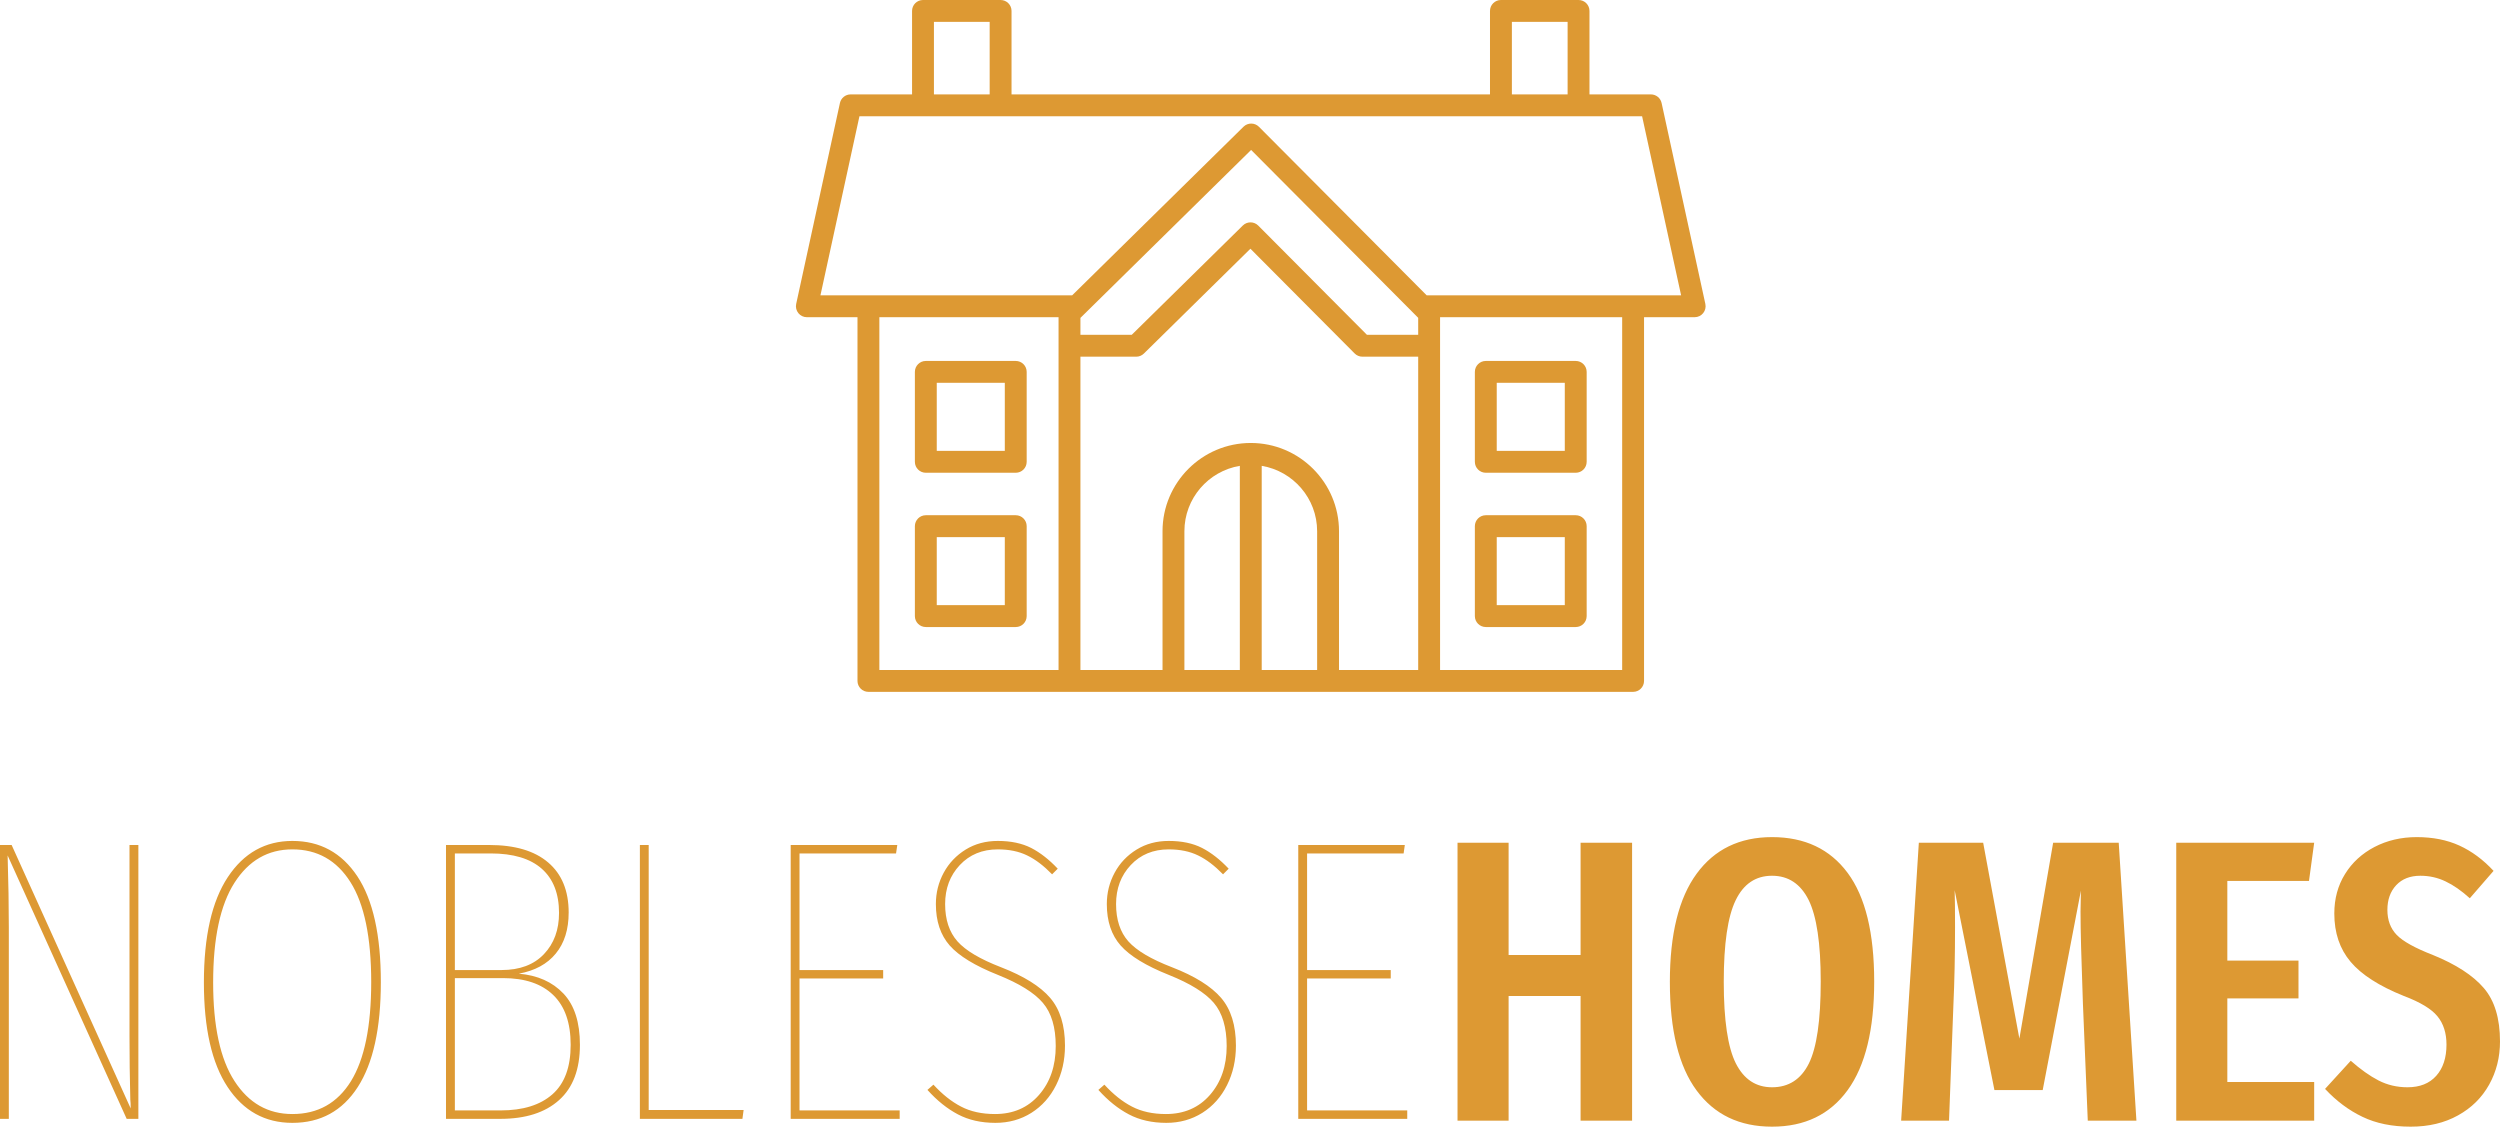
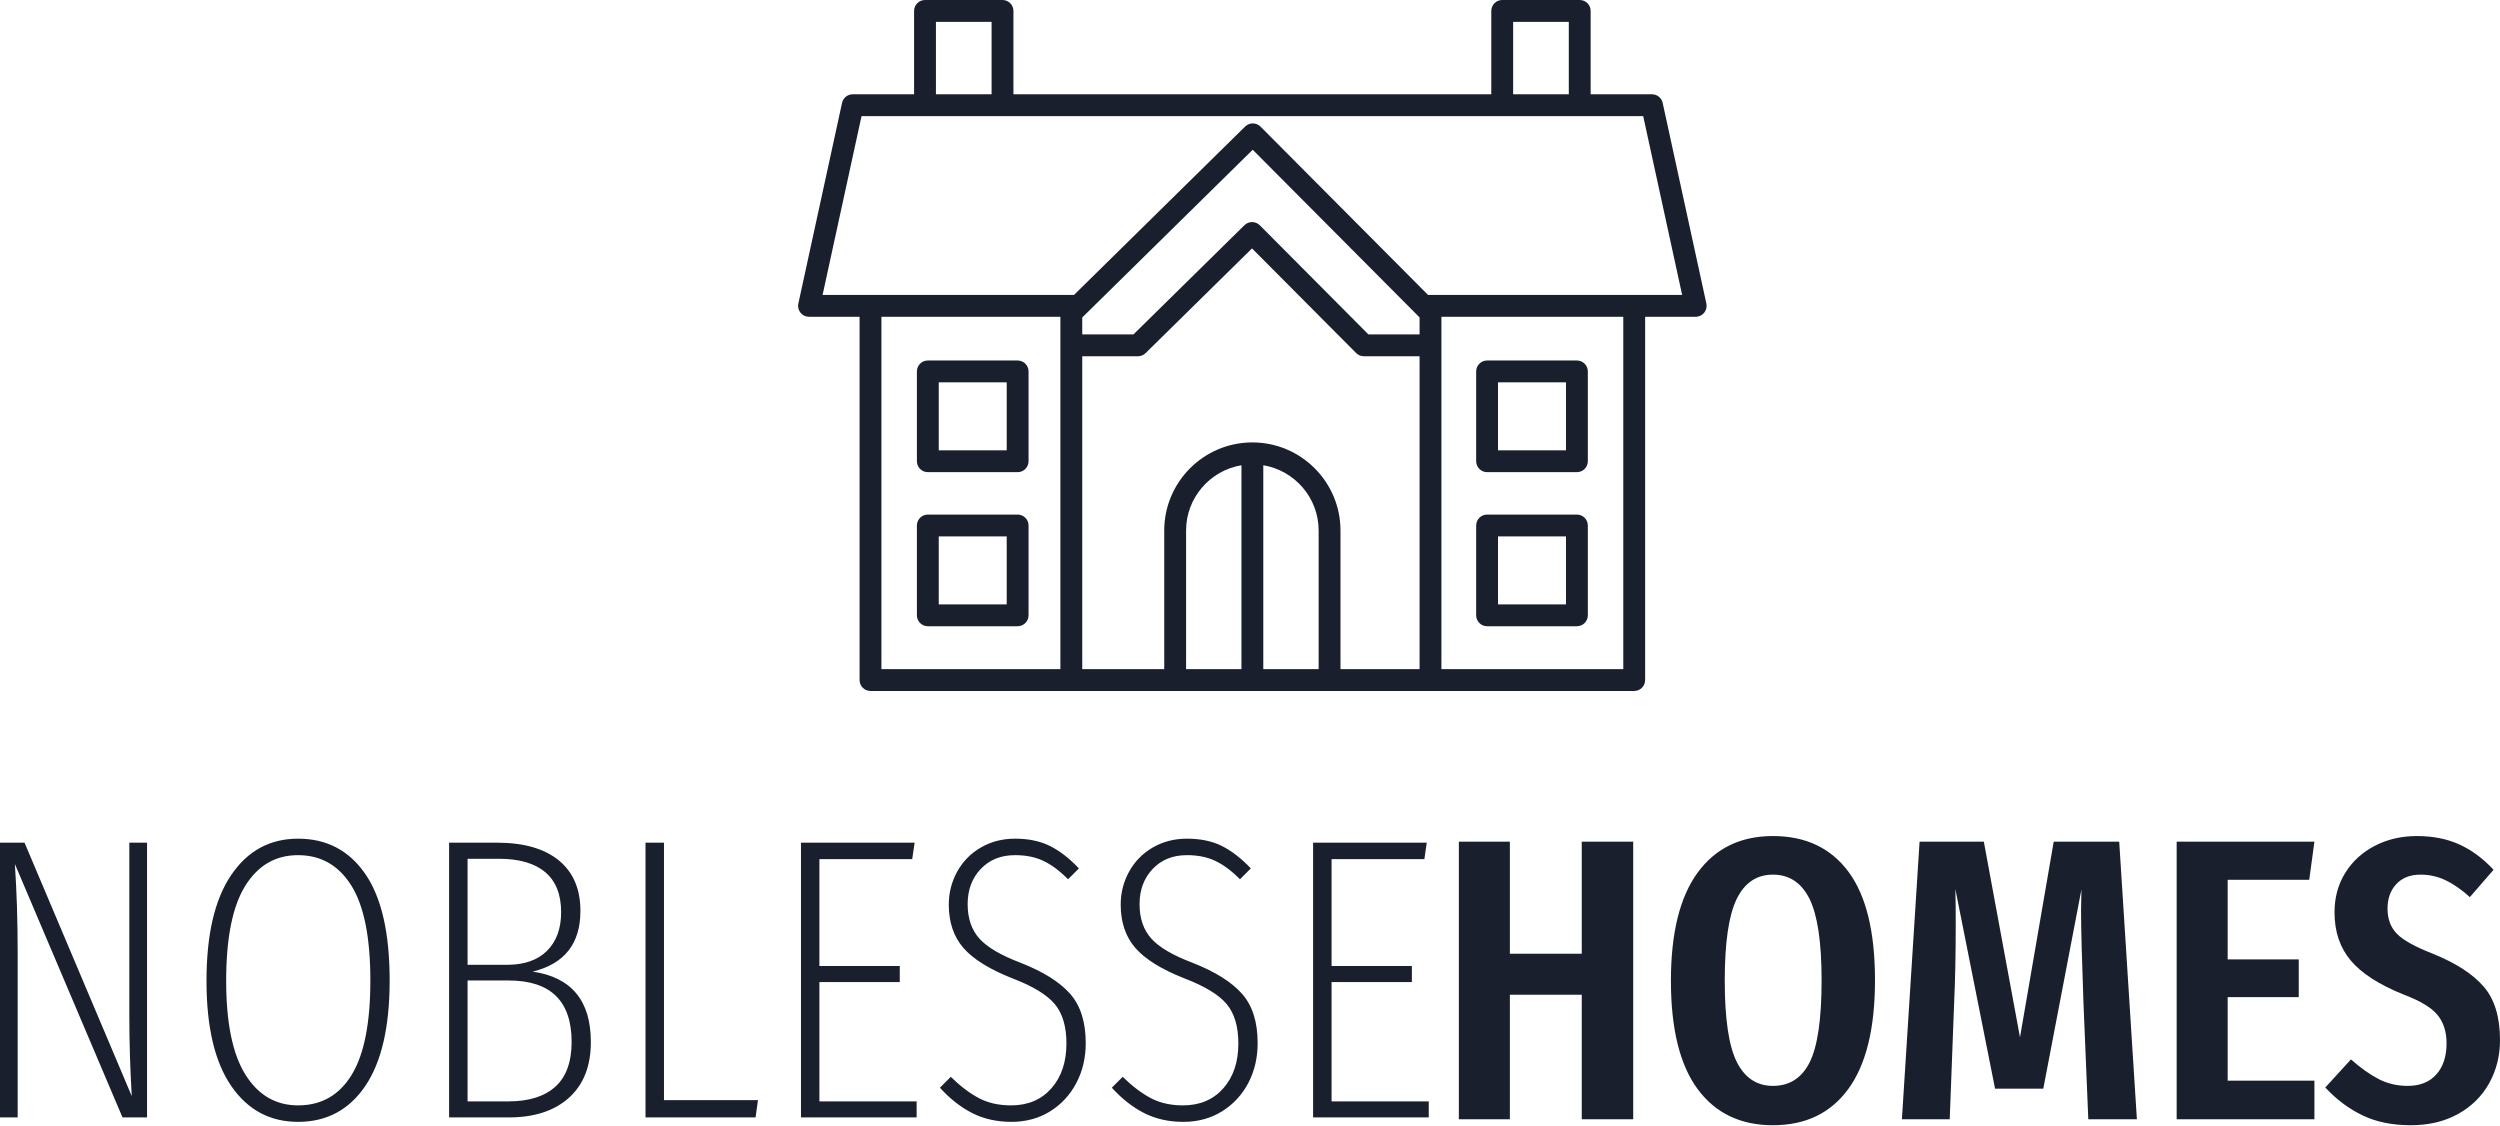
- <svg xmlns="http://www.w3.org/2000/svg" id="SvgjsSvg4445" version="1.1" viewBox="328 328 3440.01 1550.3">
-   <defs id="SvgjsDefs4446" />
-   <g id="SvgjsG4447" transform="translate(328, 328) scale(34.4)" opacity="1">
-     <defs id="SvgjsDefs1746" />
-     <g id="SvgjsG1747" transform="scale(0.2164502)" opacity="1">
-       <g id="SvgjsG1748" class="text" transform="translate(127.65, 206.7651) scale(1)" light-content="false" fill="#dd9933">
-         <path d="M-102.08 0L-102.08 -50.61L-103.72 -50.61L-103.72 -15.24C-103.72 -11.42 -103.67 -7.53 -103.57 -3.57C-103.52 -3.17 -103.5 -2.63 -103.5 -1.93L-125.5 -50.61L-127.65 -50.61L-127.65 0L-126.02 0L-126.02 -35.45C-126.02 -39.22 -126.09 -43.63 -126.24 -48.68L-104.24 0Z M-61.61 -44.82C-64.51 -49.18 -68.51 -51.36 -73.62 -51.36C-78.62 -51.36 -82.6 -49.13 -85.55 -44.67C-88.5 -40.21 -89.97 -33.72 -89.97 -25.2C-89.97 -16.72 -88.51 -10.28 -85.58 -5.87C-82.66 -1.46 -78.67 0.74 -73.62 0.74C-68.42 0.74 -64.39 -1.46 -61.54 -5.87C-58.69 -10.28 -57.27 -16.75 -57.27 -25.27C-57.27 -33.94 -58.72 -40.46 -61.61 -44.82ZM-84.32 -43.63C-81.69 -47.74 -78.13 -49.8 -73.62 -49.8C-69.01 -49.8 -65.43 -47.78 -62.88 -43.74C-60.33 -39.7 -59.05 -33.55 -59.05 -25.27C-59.05 -17.09 -60.3 -10.99 -62.8 -6.95C-65.31 -2.91 -68.91 -0.89 -73.62 -0.89C-78.13 -0.89 -81.69 -2.92 -84.32 -6.99C-86.95 -11.05 -88.26 -17.12 -88.26 -25.2C-88.26 -33.37 -86.95 -39.52 -84.32 -43.63Z M-23.52 -23.15C-25.56 -25.31 -28.31 -26.53 -31.77 -26.83C-28.8 -27.38 -26.52 -28.61 -24.94 -30.55C-23.35 -32.48 -22.56 -35.01 -22.56 -38.13C-22.56 -42.14 -23.82 -45.23 -26.35 -47.38C-28.87 -49.54 -32.52 -50.61 -37.27 -50.61L-45.23 -50.61L-45.23 0L-35.19 0C-30.53 0 -26.92 -1.15 -24.34 -3.46C-21.76 -5.76 -20.48 -9.17 -20.48 -13.68C-20.48 -17.84 -21.49 -21 -23.52 -23.15ZM-43.59 -49.05L-36.98 -49.05C-32.81 -49.05 -29.67 -48.11 -27.54 -46.23C-25.41 -44.35 -24.34 -41.62 -24.34 -38.05C-24.34 -34.93 -25.27 -32.39 -27.13 -30.44C-28.99 -28.48 -31.6 -27.5 -34.97 -27.5L-43.59 -27.5ZM-25.57 -4.53C-27.82 -2.55 -31.01 -1.56 -35.12 -1.56L-43.59 -1.56L-43.59 -26.01L-34.67 -26.01C-30.66 -26.01 -27.57 -24.97 -25.42 -22.89C-23.26 -20.81 -22.19 -17.74 -22.19 -13.68C-22.19 -9.56 -23.31 -6.52 -25.57 -4.53Z M-7.77 -50.61L-9.4 -50.61L-9.4 0L9.55 0L9.77 -1.64L-7.77 -1.64Z M38.17 -50.61L18.47 -50.61L18.47 0L38.61 0L38.61 -1.56L20.1 -1.56L20.1 -25.94L35.56 -25.94L35.56 -27.5L20.1 -27.5L20.1 -49.05L37.94 -49.05Z M62.92 -50.06C61.23 -50.92 59.17 -51.36 56.75 -51.36C54.52 -51.36 52.53 -50.83 50.8 -49.76C49.07 -48.69 47.72 -47.27 46.75 -45.49C45.78 -43.7 45.3 -41.77 45.3 -39.69C45.3 -36.52 46.16 -33.97 47.86 -32.03C49.57 -30.1 52.53 -28.29 56.75 -26.61C60.71 -25.02 63.49 -23.3 65.07 -21.44C66.66 -19.58 67.45 -16.92 67.45 -13.45C67.45 -9.79 66.42 -6.78 64.36 -4.42C62.31 -2.07 59.6 -0.89 56.23 -0.89C53.8 -0.89 51.7 -1.35 49.95 -2.27C48.19 -3.18 46.49 -4.53 44.85 -6.32L43.74 -5.35C45.52 -3.37 47.41 -1.86 49.39 -0.82C51.37 0.22 53.67 0.74 56.3 0.74C58.78 0.74 61 0.12 62.95 -1.11C64.91 -2.35 66.43 -4.06 67.52 -6.24C68.61 -8.42 69.16 -10.85 69.16 -13.53C69.16 -17.29 68.24 -20.24 66.41 -22.37C64.58 -24.5 61.55 -26.39 57.34 -28.02C53.48 -29.51 50.79 -31.1 49.28 -32.81C47.77 -34.52 47.01 -36.82 47.01 -39.69C47.01 -42.56 47.91 -44.97 49.72 -46.9C51.53 -48.83 53.87 -49.8 56.75 -49.8C58.83 -49.8 60.64 -49.43 62.17 -48.68C63.71 -47.94 65.24 -46.77 66.78 -45.19L67.82 -46.23C66.24 -47.91 64.6 -49.19 62.92 -50.06Z M94.5 -50.06C92.82 -50.92 90.76 -51.36 88.33 -51.36C86.1 -51.36 84.12 -50.83 82.39 -49.76C80.65 -48.69 79.3 -47.27 78.34 -45.49C77.37 -43.7 76.89 -41.77 76.89 -39.69C76.89 -36.52 77.74 -33.97 79.45 -32.03C81.16 -30.1 84.12 -28.29 88.33 -26.61C92.3 -25.02 95.07 -23.3 96.66 -21.44C98.24 -19.58 99.04 -16.92 99.04 -13.45C99.04 -9.79 98.01 -6.78 95.95 -4.42C93.9 -2.07 91.18 -0.89 87.81 -0.89C85.39 -0.89 83.29 -1.35 81.53 -2.27C79.77 -3.18 78.08 -4.53 76.44 -6.32L75.33 -5.35C77.11 -3.37 78.99 -1.86 80.98 -0.82C82.96 0.22 85.26 0.74 87.89 0.74C90.37 0.74 92.58 0.12 94.54 -1.11C96.5 -2.35 98.02 -4.06 99.11 -6.24C100.2 -8.42 100.75 -10.85 100.75 -13.53C100.75 -17.29 99.83 -20.24 98 -22.37C96.16 -24.5 93.14 -26.39 88.93 -28.02C85.06 -29.51 82.38 -31.1 80.86 -32.81C79.35 -34.52 78.6 -36.82 78.6 -39.69C78.6 -42.56 79.5 -44.97 81.31 -46.9C83.12 -48.83 85.46 -49.8 88.33 -49.8C90.42 -49.8 92.22 -49.43 93.76 -48.68C95.3 -47.94 96.83 -46.77 98.37 -45.19L99.41 -46.23C97.82 -47.91 96.19 -49.19 94.5 -50.06Z M131.96 -50.61L112.27 -50.61L112.27 0L132.41 0L132.41 -1.56L113.9 -1.56L113.9 -25.94L129.36 -25.94L129.36 -27.5L113.9 -27.5L113.9 -49.05L131.74 -49.05Z" />
+ <svg xmlns="http://www.w3.org/2000/svg" id="SvgjsSvg15403" version="1.1" viewBox="328 328 3440.01 1548.32">
+   <defs id="SvgjsDefs15404" />
+   <g id="SvgjsG15405" transform="translate(328, 328) scale(34.4)" opacity="1">
+     <defs id="SvgjsDefs4660" />
+     <g id="SvgjsG4661" transform="scale(0.2161742)" opacity="1">
+       <g id="SvgjsG4662" class="text" transform="translate(130.07, 206.7651) scale(1)" light-content="false" fill="#1a1f2e">
+         <path d="M-102.86 0L-102.86 -50.84L-106.14 -50.84L-106.14 -18.73C-106.14 -13.92 -105.99 -8.99 -105.69 -3.94L-125.53 -50.84L-130.07 -50.84L-130.07 0L-126.8 0L-126.8 -30.4C-126.8 -36.3 -126.97 -41.8 -127.32 -46.9L-107.4 0Z M-62.47 -45.04C-65.47 -49.4 -69.62 -51.58 -74.92 -51.58C-80.12 -51.58 -84.25 -49.34 -87.29 -44.85C-90.34 -40.37 -91.86 -33.84 -91.86 -25.27C-91.86 -16.75 -90.34 -10.27 -87.29 -5.83C-84.25 -1.4 -80.12 0.82 -74.92 0.82C-69.62 0.82 -65.47 -1.4 -62.47 -5.83C-59.47 -10.27 -57.97 -16.77 -57.97 -25.34C-57.97 -34.11 -59.47 -40.68 -62.47 -45.04ZM-84.69 -42.85C-82.34 -46.64 -79.08 -48.53 -74.92 -48.53C-70.71 -48.53 -67.42 -46.66 -65.07 -42.92C-62.72 -39.18 -61.54 -33.32 -61.54 -25.34C-61.54 -17.47 -62.69 -11.64 -65 -7.88C-67.3 -4.11 -70.61 -2.23 -74.92 -2.23C-79.03 -2.23 -82.28 -4.12 -84.66 -7.92C-87.03 -11.71 -88.22 -17.49 -88.22 -25.27C-88.22 -33.2 -87.05 -39.06 -84.69 -42.85Z M-20.74 -13.97C-20.74 -21.6 -24.33 -25.94 -31.51 -26.98C-25.62 -28.42 -22.67 -32.16 -22.67 -38.2C-22.67 -42.27 -24.01 -45.39 -26.68 -47.57C-29.36 -49.75 -33.17 -50.84 -38.13 -50.84L-46.97 -50.84L-46.97 0L-35.97 0C-31.22 0 -27.49 -1.21 -24.79 -3.64C-22.09 -6.07 -20.74 -9.51 -20.74 -13.97ZM-43.55 -47.86L-37.76 -47.86C-33.99 -47.86 -31.13 -47.03 -29.17 -45.37C-27.22 -43.72 -26.24 -41.25 -26.24 -37.98C-26.24 -34.96 -27.1 -32.58 -28.84 -30.84C-30.57 -29.11 -33.05 -28.24 -36.27 -28.24L-43.55 -28.24ZM-27.31 -5.69C-29.32 -3.88 -32.21 -2.97 -35.97 -2.97L-43.55 -2.97L-43.55 -25.34L-35.97 -25.34C-28.19 -25.34 -24.3 -21.55 -24.3 -13.97C-24.3 -10.26 -25.31 -7.49 -27.31 -5.69Z M-7.21 -50.84L-10.63 -50.84L-10.63 0L9.74 0L10.18 -3.2L-7.21 -3.2Z M39.17 -50.84L18.14 -50.84L18.14 0L39.54 0L39.54 -2.97L21.55 -2.97L21.55 -25.05L36.42 -25.05L36.42 -28.02L21.55 -28.02L21.55 -47.79L38.72 -47.79Z M64.25 -50.21C62.44 -51.12 60.28 -51.58 57.75 -51.58C55.42 -51.58 53.32 -51.04 51.43 -49.95C49.55 -48.86 48.09 -47.37 47.05 -45.49C46.01 -43.6 45.49 -41.57 45.49 -39.39C45.49 -36.12 46.39 -33.45 48.2 -31.36C50.01 -29.28 53.04 -27.4 57.3 -25.72C61.07 -24.28 63.67 -22.69 65.11 -20.96C66.55 -19.23 67.26 -16.8 67.26 -13.68C67.26 -10.26 66.33 -7.49 64.48 -5.39C62.62 -3.28 60.13 -2.23 57.01 -2.23C54.73 -2.23 52.75 -2.68 51.06 -3.57C49.38 -4.46 47.64 -5.77 45.86 -7.51L43.85 -5.5C45.68 -3.47 47.67 -1.91 49.8 -0.82C51.93 0.27 54.36 0.82 57.08 0.82C59.76 0.82 62.14 0.17 64.22 -1.11C66.3 -2.4 67.92 -4.15 69.08 -6.35C70.25 -8.56 70.83 -11.02 70.83 -13.75C70.83 -17.66 69.86 -20.71 67.93 -22.89C66 -25.07 62.95 -26.98 58.79 -28.61C55.12 -30 52.57 -31.5 51.14 -33.11C49.7 -34.72 48.98 -36.84 48.98 -39.47C48.98 -42.09 49.78 -44.26 51.4 -45.97C53.01 -47.68 55.12 -48.53 57.75 -48.53C59.73 -48.53 61.47 -48.19 62.95 -47.49C64.44 -46.8 65.98 -45.66 67.56 -44.07L69.57 -46.08C67.83 -47.91 66.06 -49.29 64.25 -50.21Z M96.06 -50.21C94.26 -51.12 92.09 -51.58 89.56 -51.58C87.23 -51.58 85.13 -51.04 83.24 -49.95C81.36 -48.86 79.9 -47.37 78.86 -45.49C77.82 -43.6 77.3 -41.57 77.3 -39.39C77.3 -36.12 78.2 -33.45 80.01 -31.36C81.82 -29.28 84.85 -27.4 89.11 -25.72C92.88 -24.28 95.48 -22.69 96.92 -20.96C98.36 -19.23 99.07 -16.8 99.07 -13.68C99.07 -10.26 98.15 -7.49 96.29 -5.39C94.43 -3.28 91.94 -2.23 88.82 -2.23C86.54 -2.23 84.56 -2.68 82.87 -3.57C81.19 -4.46 79.45 -5.77 77.67 -7.51L75.66 -5.5C77.5 -3.47 79.48 -1.91 81.61 -0.82C83.74 0.27 86.17 0.82 88.89 0.82C91.57 0.82 93.95 0.17 96.03 -1.11C98.11 -2.4 99.73 -4.15 100.9 -6.35C102.06 -8.56 102.64 -11.02 102.64 -13.75C102.64 -17.66 101.68 -20.71 99.74 -22.89C97.81 -25.07 94.76 -26.98 90.6 -28.61C86.93 -30 84.38 -31.5 82.95 -33.11C81.51 -34.72 80.79 -36.84 80.79 -39.47C80.79 -42.09 81.6 -44.26 83.21 -45.97C84.82 -47.68 86.93 -48.53 89.56 -48.53C91.54 -48.53 93.28 -48.19 94.76 -47.49C96.25 -46.8 97.79 -45.66 99.37 -44.07L101.38 -46.08C99.64 -47.91 97.87 -49.29 96.06 -50.21Z M133.93 -50.84L112.9 -50.84L112.9 0L134.3 0L134.3 -2.97L116.32 -2.97L116.32 -25.05L131.18 -25.05L131.18 -28.02L116.32 -28.02L116.32 -47.79L133.49 -47.79Z" />
      </g>
-       <g id="SvgjsG1749" class="text" transform="translate(364.3014, 207.099) scale(1)" light-content="false" fill="#dd9933">
+       <g id="SvgjsG4663" class="text" transform="translate(364.8914, 207.099) scale(1)" light-content="false" fill="#1a1f2e">
        <path d="M-72.21 0L-62.69 0L-62.69 -51.36L-72.21 -51.36L-72.21 -30.62L-85.51 -30.62L-85.51 -51.36L-94.95 -51.36L-94.95 0L-85.51 0L-85.51 -23.04L-72.21 -23.04Z M-22.85 -45.78C-26.12 -50.19 -30.78 -52.4 -36.83 -52.4C-42.82 -52.4 -47.47 -50.14 -50.76 -45.64C-54.06 -41.13 -55.71 -34.46 -55.71 -25.64C-55.71 -16.72 -54.06 -10.03 -50.76 -5.57C-47.47 -1.11 -42.82 1.11 -36.83 1.11C-30.78 1.11 -26.12 -1.14 -22.85 -5.65C-19.58 -10.16 -17.95 -16.85 -17.95 -25.72C-17.95 -34.68 -19.58 -41.37 -22.85 -45.78ZM-43.55 -40.73C-42.09 -43.75 -39.85 -45.26 -36.83 -45.26C-33.81 -45.26 -31.55 -43.76 -30.06 -40.77C-28.58 -37.77 -27.83 -32.75 -27.83 -25.72C-27.83 -18.53 -28.57 -13.48 -30.03 -10.55C-31.49 -7.63 -33.76 -6.17 -36.83 -6.17C-39.8 -6.17 -42.03 -7.64 -43.52 -10.59C-45 -13.54 -45.75 -18.56 -45.75 -25.64C-45.75 -32.68 -45.02 -37.71 -43.55 -40.73Z M30.51 0L27.24 -51.36L15.12 -51.36L8.88 -15.16L2.19 -51.36L-9.7 -51.36L-12.97 0L-4.12 0L-3.31 -21.41C-3.11 -25.77 -3.01 -30.55 -3.01 -35.75C-3.01 -38.82 -3.03 -41.1 -3.08 -42.59L4.27 -5.65L13.19 -5.65L20.25 -42.51L20.18 -38.65C20.18 -35.28 20.33 -29.63 20.62 -21.7L21.52 0Z M63.36 -51.36L37.87 -51.36L37.87 0L63.36 0L63.36 -7.14L47.31 -7.14L47.31 -22.59L60.46 -22.59L60.46 -29.58L47.31 -29.58L47.31 -44.3L62.4 -44.3Z M90.19 -50.84C87.91 -51.88 85.29 -52.4 82.31 -52.4C79.44 -52.4 76.84 -51.79 74.51 -50.58C72.18 -49.36 70.36 -47.69 69.05 -45.56C67.73 -43.43 67.08 -41 67.08 -38.28C67.08 -34.71 68.08 -31.74 70.09 -29.36C72.09 -26.98 75.38 -24.87 79.94 -23.04C82.96 -21.9 85.03 -20.65 86.14 -19.29C87.26 -17.92 87.81 -16.18 87.81 -14.05C87.81 -11.62 87.18 -9.7 85.92 -8.29C84.66 -6.87 82.88 -6.17 80.6 -6.17C78.67 -6.17 76.89 -6.59 75.25 -7.43C73.62 -8.27 71.91 -9.49 70.12 -11.07L65.37 -5.87C67.45 -3.64 69.75 -1.92 72.28 -0.71C74.81 0.51 77.78 1.11 81.2 1.11C84.52 1.11 87.43 0.42 89.93 -0.97C92.43 -2.35 94.35 -4.25 95.69 -6.65C97.03 -9.06 97.7 -11.72 97.7 -14.64C97.7 -18.9 96.7 -22.2 94.69 -24.53C92.68 -26.86 89.55 -28.89 85.29 -30.62C81.97 -31.91 79.74 -33.15 78.6 -34.34C77.46 -35.53 76.89 -37.06 76.89 -38.95C76.89 -40.83 77.43 -42.35 78.52 -43.52C79.61 -44.68 81.1 -45.26 82.98 -45.26C84.62 -45.26 86.17 -44.92 87.63 -44.22C89.09 -43.53 90.59 -42.49 92.12 -41.1L96.51 -46.16C94.58 -48.24 92.47 -49.8 90.19 -50.84Z" />
      </g>
-       <g id="SvgjsG1750" class="AnZKhV9-2C" transform="translate(134.0647, -33.63763) scale(1.347554)" light-content="false" non-strokable="false" fill="#dd9933">
+       <g id="SvgjsG4664" class="QnM2YSBXMi" transform="translate(134.6547, -33.63763) scale(1.347554)" light-content="false" non-strokable="false" fill="#1a1f2e">
        <path d="M134.381 66.643l-6-27.554a1.502 1.502 0 0 0-1.467-1.181h-8.424V26.462a1.5 1.5 0 0 0-1.5-1.5h-10.643a1.5 1.5 0 0 0-1.5 1.5v11.446H39.232V26.462a1.5 1.5 0 0 0-1.5-1.5H27.09a1.5 1.5 0 0 0-1.5 1.5v11.446h-8.425a1.5 1.5 0 0 0-1.466 1.181l-6 27.554a1.5 1.5 0 0 0 1.466 1.82h6.941v49.879a1.5 1.5 0 0 0 1.5 1.5h104.867a1.5 1.5 0 0 0 1.5-1.5v-49.88h6.941c.455 0 .885-.205 1.168-.559.286-.353.395-.817.299-1.26zm-26.533-38.681h7.643v9.946h-7.643v-9.946zm-79.258 0h7.643v9.946H28.59v-9.946zm17.09 88.879H21.106V68.462H45.68v48.379zm24.861 0h-7.602V97.813c0-4.507 3.296-8.249 7.602-8.967v27.995zm10.6 0h-7.6V88.847c4.305.719 7.6 4.46 7.6 8.967v19.027zm13.859 0H84.141V97.813c0-6.673-5.428-12.102-12.1-12.102-6.673 0-12.102 5.429-12.102 12.102v19.027H48.68V73.879h7.649c.394 0 .771-.154 1.052-.431l14.611-14.376 14.295 14.364c.281.283.664.442 1.063.442H95v42.963zm0-45.962h-7.027l-14.906-14.98a1.5 1.5 0 0 0-2.116-.012L55.715 70.879H48.68v-2.322l23.408-23.033L95 68.547v2.332zm27.973 45.962H98V68.462h24.973v48.379zm-26.81-51.379l-23-23.111a1.5 1.5 0 0 0-2.116-.012l-23.5 23.123H13.026l5.348-24.554h107.333l5.348 24.554H96.163z" />
        <path d="M27.477 89.795h12.332a1.5 1.5 0 0 0 1.5-1.5V75.962a1.5 1.5 0 0 0-1.5-1.5H27.477a1.5 1.5 0 0 0-1.5 1.5v12.333a1.5 1.5 0 0 0 1.5 1.5zm1.5-12.333h9.332v9.333h-9.332v-9.333zm-1.5 33.49h12.332a1.5 1.5 0 0 0 1.5-1.5V97.119a1.5 1.5 0 0 0-1.5-1.5H27.477a1.5 1.5 0 0 0-1.5 1.5v12.333a1.5 1.5 0 0 0 1.5 1.5zm1.5-12.333h9.332v9.333h-9.332v-9.333zm75.295-8.824h12.332a1.5 1.5 0 0 0 1.5-1.5V75.962a1.5 1.5 0 0 0-1.5-1.5h-12.332a1.5 1.5 0 0 0-1.5 1.5v12.333a1.5 1.5 0 0 0 1.5 1.5zm1.5-12.333h9.332v9.333h-9.332v-9.333zm-1.5 33.49h12.332a1.5 1.5 0 0 0 1.5-1.5V97.119a1.5 1.5 0 0 0-1.5-1.5h-12.332a1.5 1.5 0 0 0-1.5 1.5v12.333a1.5 1.5 0 0 0 1.5 1.5zm1.5-12.333h9.332v9.333h-9.332v-9.333z" />
      </g>
    </g>
  </g>
</svg>
